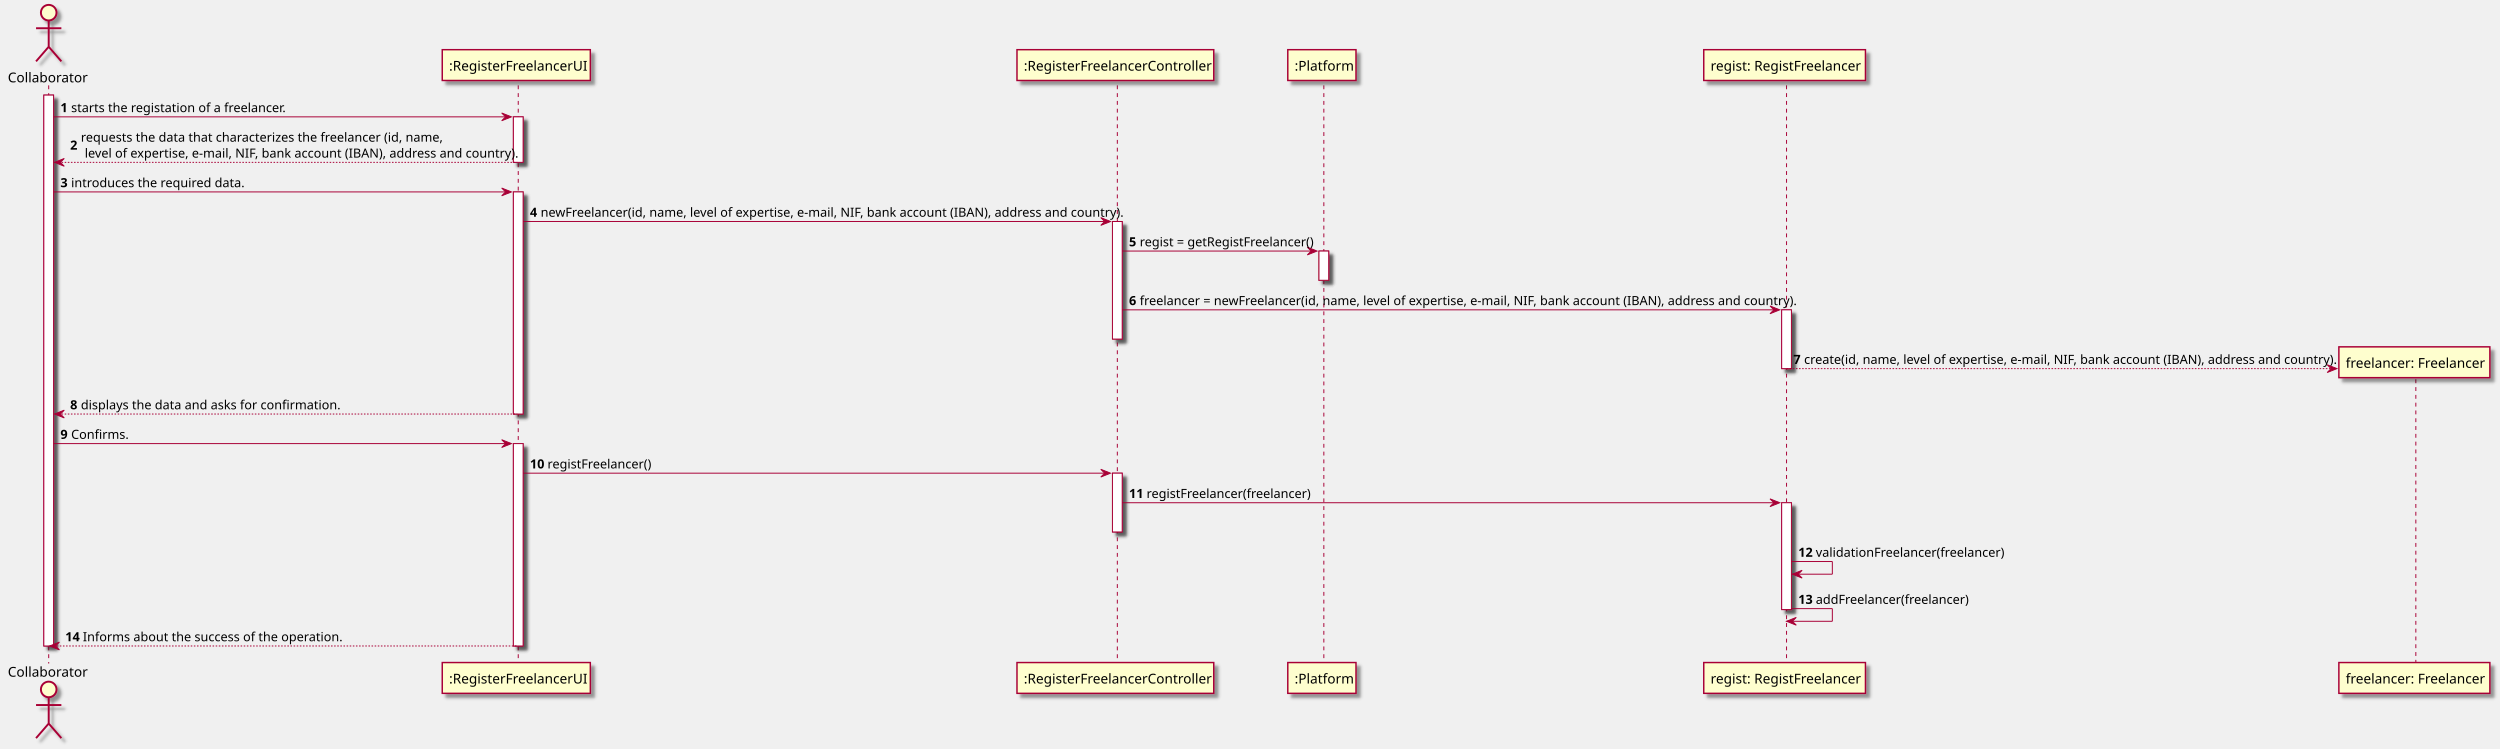
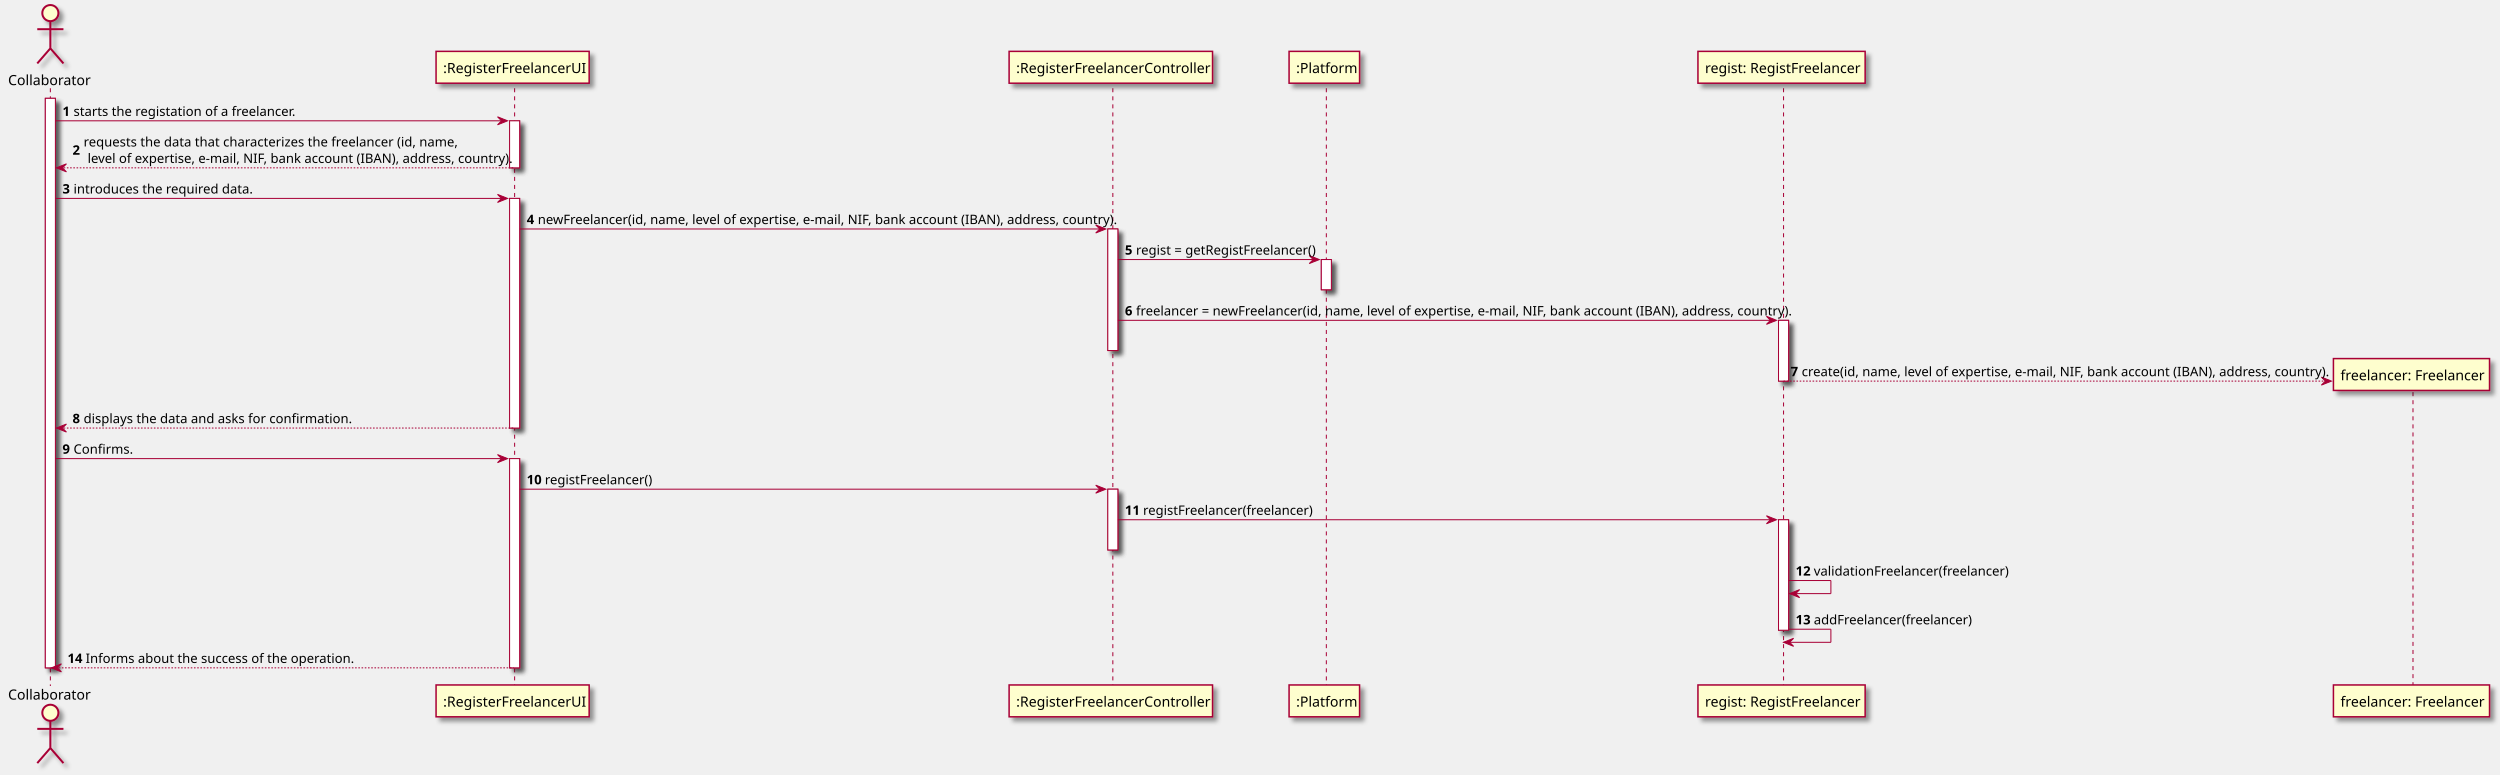
- <svg xmlns="http://www.w3.org/2000/svg" contentScriptType="application/ecmascript" contentStyleType="text/css" height="961.25px" preserveAspectRatio="none" style="width:3208px;height:961px;" version="1.1" viewBox="0 0 3208 961" width="3208.75px" zoomAndPan="magnify">
+ <svg xmlns="http://www.w3.org/2000/svg" contentScriptType="application/ecmascript" contentStyleType="text/css" height="961.25px" preserveAspectRatio="none" style="width:3103px;height:961px;" version="1.1" viewBox="0 0 3103 961" width="3103.75px" zoomAndPan="magnify">
  <defs>
-     <filter height="300%" id="flnkx0hxb42eo" width="300%" x="-1" y="-1">
+     <filter height="300%" id="fjsomciiy1wxu" width="300%" x="-1" y="-1">
      <feGaussianBlur result="blurOut" stdDeviation="2.5" />
      <feColorMatrix in="blurOut" result="blurOut2" type="matrix" values="0 0 0 0 0 0 0 0 0 0 0 0 0 0 0 0 0 0 .4 0" />
      <feOffset dx="5.0" dy="5.0" in="blurOut2" result="blurOut3" />
      <feBlend in="SourceGraphic" in2="blurOut3" mode="normal" />
    </filter>
  </defs>
  <g>
-     <rect fill="#FFFFFF" filter="url(#flnkx0hxb42eo)" height="706.914" style="stroke: #A80036; stroke-width: 1.25;" width="12.5" x="56.25" y="122.012" />
-     <rect fill="#FFFFFF" filter="url(#flnkx0hxb42eo)" height="58.379" style="stroke: #A80036; stroke-width: 1.25;" width="12.5" x="658.75" y="149.951" />
-     <rect fill="#FFFFFF" filter="url(#flnkx0hxb42eo)" height="285.019" style="stroke: #A80036; stroke-width: 1.25;" width="12.5" x="658.75" y="246.269" />
-     <rect fill="#FFFFFF" filter="url(#flnkx0hxb42eo)" height="259.697" style="stroke: #A80036; stroke-width: 1.25;" width="12.5" x="658.75" y="569.229" />
-     <rect fill="#FFFFFF" filter="url(#flnkx0hxb42eo)" height="150.879" style="stroke: #A80036; stroke-width: 1.25;" width="12.5" x="1427.5" y="284.209" />
-     <rect fill="#FFFFFF" filter="url(#flnkx0hxb42eo)" height="75.439" style="stroke: #A80036; stroke-width: 1.25;" width="12.5" x="1427.5" y="607.168" />
-     <rect fill="#FFFFFF" filter="url(#flnkx0hxb42eo)" height="37.5" style="stroke: #A80036; stroke-width: 1.25;" width="12.5" x="1692.5" y="322.148" />
-     <rect fill="#FFFFFF" filter="url(#flnkx0hxb42eo)" height="75.439" style="stroke: #A80036; stroke-width: 1.25;" width="12.5" x="2286.25" y="397.588" />
-     <rect fill="#FFFFFF" filter="url(#flnkx0hxb42eo)" height="137.129" style="stroke: #A80036; stroke-width: 1.25;" width="12.5" x="2286.25" y="645.107" />
+     <rect fill="#FFFFFF" filter="url(#fjsomciiy1wxu)" height="706.914" style="stroke: #A80036; stroke-width: 1.25;" width="12.5" x="56.25" y="122.012" />
+     <rect fill="#FFFFFF" filter="url(#fjsomciiy1wxu)" height="58.379" style="stroke: #A80036; stroke-width: 1.25;" width="12.5" x="632.5" y="149.951" />
+     <rect fill="#FFFFFF" filter="url(#fjsomciiy1wxu)" height="285.019" style="stroke: #A80036; stroke-width: 1.25;" width="12.5" x="632.5" y="246.269" />
+     <rect fill="#FFFFFF" filter="url(#fjsomciiy1wxu)" height="259.697" style="stroke: #A80036; stroke-width: 1.25;" width="12.5" x="632.5" y="569.229" />
+     <rect fill="#FFFFFF" filter="url(#fjsomciiy1wxu)" height="150.879" style="stroke: #A80036; stroke-width: 1.25;" width="12.5" x="1375" y="284.209" />
+     <rect fill="#FFFFFF" filter="url(#fjsomciiy1wxu)" height="75.439" style="stroke: #A80036; stroke-width: 1.25;" width="12.5" x="1375" y="607.168" />
+     <rect fill="#FFFFFF" filter="url(#fjsomciiy1wxu)" height="37.5" style="stroke: #A80036; stroke-width: 1.25;" width="12.5" x="1640" y="322.148" />
+     <rect fill="#FFFFFF" filter="url(#fjsomciiy1wxu)" height="75.439" style="stroke: #A80036; stroke-width: 1.25;" width="12.5" x="2207.5" y="397.588" />
+     <rect fill="#FFFFFF" filter="url(#fjsomciiy1wxu)" height="137.129" style="stroke: #A80036; stroke-width: 1.25;" width="12.5" x="2207.5" y="645.107" />
    <line style="stroke: #A80036; stroke-width: 1.25; stroke-dasharray: 5.0,5.0;" x1="62.5" x2="62.5" y1="109.512" y2="851.426" />
-     <line style="stroke: #A80036; stroke-width: 1.25; stroke-dasharray: 5.0,5.0;" x1="665" x2="665" y1="109.512" y2="851.426" />
-     <line style="stroke: #A80036; stroke-width: 1.25; stroke-dasharray: 5.0,5.0;" x1="1433.75" x2="1433.75" y1="109.512" y2="851.426" />
-     <line style="stroke: #A80036; stroke-width: 1.25; stroke-dasharray: 5.0,5.0;" x1="1698.75" x2="1698.75" y1="109.512" y2="851.426" />
-     <line style="stroke: #A80036; stroke-width: 1.25; stroke-dasharray: 5.0,5.0;" x1="2292.5" x2="2292.5" y1="109.512" y2="851.426" />
-     <line style="stroke: #A80036; stroke-width: 1.25; stroke-dasharray: 5.0,5.0;" x1="3100" x2="3100" y1="486.719" y2="851.426" />
+     <line style="stroke: #A80036; stroke-width: 1.25; stroke-dasharray: 5.0,5.0;" x1="638.75" x2="638.75" y1="109.512" y2="851.426" />
+     <line style="stroke: #A80036; stroke-width: 1.25; stroke-dasharray: 5.0,5.0;" x1="1381.25" x2="1381.25" y1="109.512" y2="851.426" />
+     <line style="stroke: #A80036; stroke-width: 1.25; stroke-dasharray: 5.0,5.0;" x1="1646.25" x2="1646.25" y1="109.512" y2="851.426" />
+     <line style="stroke: #A80036; stroke-width: 1.25; stroke-dasharray: 5.0,5.0;" x1="2213.75" x2="2213.75" y1="109.512" y2="851.426" />
+     <line style="stroke: #A80036; stroke-width: 1.25; stroke-dasharray: 5.0,5.0;" x1="2995" x2="2995" y1="486.719" y2="851.426" />
    <text fill="#000000" font-family="sans-serif" font-size="17.5" lengthAdjust="spacingAndGlyphs" textLength="97.5" x="10" y="105.666">Collaborator</text>
-     <ellipse cx="62.5" cy="16.25" fill="#FEFECE" filter="url(#flnkx0hxb42eo)" rx="10" ry="10" style="stroke: #A80036; stroke-width: 2.5;" />
-     <path d="M62.5,26.25 L62.5,60 M46.25,36.25 L78.75,36.25 M62.5,60 L46.25,78.75 M62.5,60 L78.75,78.75 " fill="none" filter="url(#flnkx0hxb42eo)" style="stroke: #A80036; stroke-width: 2.5;" />
+     <ellipse cx="62.5" cy="16.25" fill="#FEFECE" filter="url(#fjsomciiy1wxu)" rx="10" ry="10" style="stroke: #A80036; stroke-width: 2.5;" />
+     <path d="M62.5,26.25 L62.5,60 M46.25,36.25 L78.75,36.25 M62.5,60 L46.25,78.75 M62.5,60 L78.75,78.75 " fill="none" filter="url(#fjsomciiy1wxu)" style="stroke: #A80036; stroke-width: 2.5;" />
    <text fill="#000000" font-family="sans-serif" font-size="17.5" lengthAdjust="spacingAndGlyphs" textLength="97.5" x="10" y="868.342">Collaborator</text>
-     <ellipse cx="62.5" cy="884.688" fill="#FEFECE" filter="url(#flnkx0hxb42eo)" rx="10" ry="10" style="stroke: #A80036; stroke-width: 2.5;" />
-     <path d="M62.5,894.688 L62.5,928.438 M46.25,904.688 L78.75,904.688 M62.5,928.438 L46.25,947.188 M62.5,928.438 L78.75,947.188 " fill="none" filter="url(#flnkx0hxb42eo)" style="stroke: #A80036; stroke-width: 2.5;" />
-     <rect fill="#FEFECE" filter="url(#flnkx0hxb42eo)" height="39.512" style="stroke: #A80036; stroke-width: 1.875;" width="190" x="567.5" y="63.75" />
-     <text fill="#000000" font-family="sans-serif" font-size="17.5" lengthAdjust="spacingAndGlyphs" textLength="172.5" x="576.25" y="90.666">:RegisterFreelancerUI</text>
-     <rect fill="#FEFECE" filter="url(#flnkx0hxb42eo)" height="39.512" style="stroke: #A80036; stroke-width: 1.875;" width="190" x="567.5" y="850.176" />
-     <text fill="#000000" font-family="sans-serif" font-size="17.5" lengthAdjust="spacingAndGlyphs" textLength="172.5" x="576.25" y="877.092">:RegisterFreelancerUI</text>
-     <rect fill="#FEFECE" filter="url(#flnkx0hxb42eo)" height="39.512" style="stroke: #A80036; stroke-width: 1.875;" width="252.5" x="1305" y="63.75" />
-     <text fill="#000000" font-family="sans-serif" font-size="17.5" lengthAdjust="spacingAndGlyphs" textLength="235" x="1313.75" y="90.666">:RegisterFreelancerController</text>
-     <rect fill="#FEFECE" filter="url(#flnkx0hxb42eo)" height="39.512" style="stroke: #A80036; stroke-width: 1.875;" width="252.5" x="1305" y="850.176" />
-     <text fill="#000000" font-family="sans-serif" font-size="17.5" lengthAdjust="spacingAndGlyphs" textLength="235" x="1313.75" y="877.092">:RegisterFreelancerController</text>
-     <rect fill="#FEFECE" filter="url(#flnkx0hxb42eo)" height="39.512" style="stroke: #A80036; stroke-width: 1.875;" width="87.5" x="1652.5" y="63.75" />
-     <text fill="#000000" font-family="sans-serif" font-size="17.5" lengthAdjust="spacingAndGlyphs" textLength="70" x="1661.25" y="90.666">:Platform</text>
-     <rect fill="#FEFECE" filter="url(#flnkx0hxb42eo)" height="39.512" style="stroke: #A80036; stroke-width: 1.875;" width="87.5" x="1652.5" y="850.176" />
-     <text fill="#000000" font-family="sans-serif" font-size="17.5" lengthAdjust="spacingAndGlyphs" textLength="70" x="1661.25" y="877.092">:Platform</text>
-     <rect fill="#FEFECE" filter="url(#flnkx0hxb42eo)" height="39.512" style="stroke: #A80036; stroke-width: 1.875;" width="207.5" x="2186.25" y="63.75" />
-     <text fill="#000000" font-family="sans-serif" font-size="17.5" lengthAdjust="spacingAndGlyphs" textLength="190" x="2195" y="90.666">regist: RegistFreelancer</text>
-     <rect fill="#FEFECE" filter="url(#flnkx0hxb42eo)" height="39.512" style="stroke: #A80036; stroke-width: 1.875;" width="207.5" x="2186.25" y="850.176" />
-     <text fill="#000000" font-family="sans-serif" font-size="17.5" lengthAdjust="spacingAndGlyphs" textLength="190" x="2195" y="877.092">regist: RegistFreelancer</text>
-     <rect fill="#FEFECE" filter="url(#flnkx0hxb42eo)" height="39.512" style="stroke: #A80036; stroke-width: 1.875;" width="193.75" x="3001.25" y="850.176" />
-     <text fill="#000000" font-family="sans-serif" font-size="17.5" lengthAdjust="spacingAndGlyphs" textLength="176.25" x="3010" y="877.092">freelancer: Freelancer</text>
-     <rect fill="#FFFFFF" filter="url(#flnkx0hxb42eo)" height="706.914" style="stroke: #A80036; stroke-width: 1.25;" width="12.5" x="56.25" y="122.012" />
-     <rect fill="#FFFFFF" filter="url(#flnkx0hxb42eo)" height="58.379" style="stroke: #A80036; stroke-width: 1.25;" width="12.5" x="658.75" y="149.951" />
-     <rect fill="#FFFFFF" filter="url(#flnkx0hxb42eo)" height="285.019" style="stroke: #A80036; stroke-width: 1.25;" width="12.5" x="658.75" y="246.269" />
-     <rect fill="#FFFFFF" filter="url(#flnkx0hxb42eo)" height="259.697" style="stroke: #A80036; stroke-width: 1.25;" width="12.5" x="658.75" y="569.229" />
-     <rect fill="#FFFFFF" filter="url(#flnkx0hxb42eo)" height="150.879" style="stroke: #A80036; stroke-width: 1.25;" width="12.5" x="1427.5" y="284.209" />
-     <rect fill="#FFFFFF" filter="url(#flnkx0hxb42eo)" height="75.439" style="stroke: #A80036; stroke-width: 1.25;" width="12.5" x="1427.5" y="607.168" />
-     <rect fill="#FFFFFF" filter="url(#flnkx0hxb42eo)" height="37.5" style="stroke: #A80036; stroke-width: 1.25;" width="12.5" x="1692.5" y="322.148" />
-     <rect fill="#FFFFFF" filter="url(#flnkx0hxb42eo)" height="75.439" style="stroke: #A80036; stroke-width: 1.25;" width="12.5" x="2286.25" y="397.588" />
-     <rect fill="#FFFFFF" filter="url(#flnkx0hxb42eo)" height="137.129" style="stroke: #A80036; stroke-width: 1.25;" width="12.5" x="2286.25" y="645.107" />
-     <polygon fill="#A80036" points="643.75,144.951,656.25,149.951,643.75,154.951,648.75,149.951" style="stroke: #A80036; stroke-width: 1.25;" />
-     <line style="stroke: #A80036; stroke-width: 1.25;" x1="68.75" x2="651.25" y1="149.951" y2="149.951" />
+     <ellipse cx="62.5" cy="884.688" fill="#FEFECE" filter="url(#fjsomciiy1wxu)" rx="10" ry="10" style="stroke: #A80036; stroke-width: 2.5;" />
+     <path d="M62.5,894.688 L62.5,928.438 M46.25,904.688 L78.75,904.688 M62.5,928.438 L46.25,947.188 M62.5,928.438 L78.75,947.188 " fill="none" filter="url(#fjsomciiy1wxu)" style="stroke: #A80036; stroke-width: 2.5;" />
+     <rect fill="#FEFECE" filter="url(#fjsomciiy1wxu)" height="39.512" style="stroke: #A80036; stroke-width: 1.875;" width="190" x="541.25" y="63.75" />
+     <text fill="#000000" font-family="sans-serif" font-size="17.5" lengthAdjust="spacingAndGlyphs" textLength="172.5" x="550" y="90.666">:RegisterFreelancerUI</text>
+     <rect fill="#FEFECE" filter="url(#fjsomciiy1wxu)" height="39.512" style="stroke: #A80036; stroke-width: 1.875;" width="190" x="541.25" y="850.176" />
+     <text fill="#000000" font-family="sans-serif" font-size="17.5" lengthAdjust="spacingAndGlyphs" textLength="172.5" x="550" y="877.092">:RegisterFreelancerUI</text>
+     <rect fill="#FEFECE" filter="url(#fjsomciiy1wxu)" height="39.512" style="stroke: #A80036; stroke-width: 1.875;" width="252.5" x="1252.5" y="63.75" />
+     <text fill="#000000" font-family="sans-serif" font-size="17.5" lengthAdjust="spacingAndGlyphs" textLength="235" x="1261.25" y="90.666">:RegisterFreelancerController</text>
+     <rect fill="#FEFECE" filter="url(#fjsomciiy1wxu)" height="39.512" style="stroke: #A80036; stroke-width: 1.875;" width="252.5" x="1252.5" y="850.176" />
+     <text fill="#000000" font-family="sans-serif" font-size="17.5" lengthAdjust="spacingAndGlyphs" textLength="235" x="1261.25" y="877.092">:RegisterFreelancerController</text>
+     <rect fill="#FEFECE" filter="url(#fjsomciiy1wxu)" height="39.512" style="stroke: #A80036; stroke-width: 1.875;" width="87.5" x="1600" y="63.75" />
+     <text fill="#000000" font-family="sans-serif" font-size="17.5" lengthAdjust="spacingAndGlyphs" textLength="70" x="1608.75" y="90.666">:Platform</text>
+     <rect fill="#FEFECE" filter="url(#fjsomciiy1wxu)" height="39.512" style="stroke: #A80036; stroke-width: 1.875;" width="87.5" x="1600" y="850.176" />
+     <text fill="#000000" font-family="sans-serif" font-size="17.5" lengthAdjust="spacingAndGlyphs" textLength="70" x="1608.75" y="877.092">:Platform</text>
+     <rect fill="#FEFECE" filter="url(#fjsomciiy1wxu)" height="39.512" style="stroke: #A80036; stroke-width: 1.875;" width="207.5" x="2107.5" y="63.75" />
+     <text fill="#000000" font-family="sans-serif" font-size="17.5" lengthAdjust="spacingAndGlyphs" textLength="190" x="2116.25" y="90.666">regist: RegistFreelancer</text>
+     <rect fill="#FEFECE" filter="url(#fjsomciiy1wxu)" height="39.512" style="stroke: #A80036; stroke-width: 1.875;" width="207.5" x="2107.5" y="850.176" />
+     <text fill="#000000" font-family="sans-serif" font-size="17.5" lengthAdjust="spacingAndGlyphs" textLength="190" x="2116.25" y="877.092">regist: RegistFreelancer</text>
+     <rect fill="#FEFECE" filter="url(#fjsomciiy1wxu)" height="39.512" style="stroke: #A80036; stroke-width: 1.875;" width="193.75" x="2896.25" y="850.176" />
+     <text fill="#000000" font-family="sans-serif" font-size="17.5" lengthAdjust="spacingAndGlyphs" textLength="176.25" x="2905" y="877.092">freelancer: Freelancer</text>
+     <rect fill="#FFFFFF" filter="url(#fjsomciiy1wxu)" height="706.914" style="stroke: #A80036; stroke-width: 1.25;" width="12.5" x="56.25" y="122.012" />
+     <rect fill="#FFFFFF" filter="url(#fjsomciiy1wxu)" height="58.379" style="stroke: #A80036; stroke-width: 1.25;" width="12.5" x="632.5" y="149.951" />
+     <rect fill="#FFFFFF" filter="url(#fjsomciiy1wxu)" height="285.019" style="stroke: #A80036; stroke-width: 1.25;" width="12.5" x="632.5" y="246.269" />
+     <rect fill="#FFFFFF" filter="url(#fjsomciiy1wxu)" height="259.697" style="stroke: #A80036; stroke-width: 1.25;" width="12.5" x="632.5" y="569.229" />
+     <rect fill="#FFFFFF" filter="url(#fjsomciiy1wxu)" height="150.879" style="stroke: #A80036; stroke-width: 1.25;" width="12.5" x="1375" y="284.209" />
+     <rect fill="#FFFFFF" filter="url(#fjsomciiy1wxu)" height="75.439" style="stroke: #A80036; stroke-width: 1.25;" width="12.5" x="1375" y="607.168" />
+     <rect fill="#FFFFFF" filter="url(#fjsomciiy1wxu)" height="37.5" style="stroke: #A80036; stroke-width: 1.25;" width="12.5" x="1640" y="322.148" />
+     <rect fill="#FFFFFF" filter="url(#fjsomciiy1wxu)" height="75.439" style="stroke: #A80036; stroke-width: 1.25;" width="12.5" x="2207.5" y="397.588" />
+     <rect fill="#FFFFFF" filter="url(#fjsomciiy1wxu)" height="137.129" style="stroke: #A80036; stroke-width: 1.25;" width="12.5" x="2207.5" y="645.107" />
+     <polygon fill="#A80036" points="617.5,144.951,630,149.951,617.5,154.951,622.5,149.951" style="stroke: #A80036; stroke-width: 1.25;" />
+     <line style="stroke: #A80036; stroke-width: 1.25;" x1="68.75" x2="625" y1="149.951" y2="149.951" />
    <text fill="#000000" font-family="sans-serif" font-size="16.25" font-weight="bold" lengthAdjust="spacingAndGlyphs" textLength="8.75" x="77.5" y="143.881">1</text>
    <text fill="#000000" font-family="sans-serif" font-size="16.25" lengthAdjust="spacingAndGlyphs" textLength="260" x="91.25" y="143.881">starts the registation of a freelancer.</text>
    <polygon fill="#A80036" points="82.5,203.33,70,208.33,82.5,213.33,77.5,208.33" style="stroke: #A80036; stroke-width: 1.25;" />
-     <line style="stroke: #A80036; stroke-width: 1.25; stroke-dasharray: 2.0,2.0;" x1="75" x2="663.75" y1="208.33" y2="208.33" />
+     <line style="stroke: #A80036; stroke-width: 1.25; stroke-dasharray: 2.0,2.0;" x1="75" x2="637.5" y1="208.33" y2="208.33" />
    <text fill="#000000" font-family="sans-serif" font-size="16.25" font-weight="bold" lengthAdjust="spacingAndGlyphs" textLength="8.75" x="90" y="192.04">2</text>
    <text fill="#000000" font-family="sans-serif" font-size="16.25" lengthAdjust="spacingAndGlyphs" textLength="441.25" x="103.75" y="181.82">requests the data that characterizes the freelancer (id, name,</text>
-     <text fill="#000000" font-family="sans-serif" font-size="16.25" lengthAdjust="spacingAndGlyphs" textLength="541.25" x="108.75" y="202.26">level of expertise,  e-mail, NIF, bank account (IBAN), address and country).</text>
-     <polygon fill="#A80036" points="643.75,241.269,656.25,246.269,643.75,251.269,648.75,246.269" style="stroke: #A80036; stroke-width: 1.25;" />
-     <line style="stroke: #A80036; stroke-width: 1.25;" x1="68.75" x2="651.25" y1="246.269" y2="246.269" />
+     <text fill="#000000" font-family="sans-serif" font-size="16.25" lengthAdjust="spacingAndGlyphs" textLength="515" x="108.75" y="202.26">level of expertise,  e-mail, NIF, bank account (IBAN), address, country).</text>
+     <polygon fill="#A80036" points="617.5,241.269,630,246.269,617.5,251.269,622.5,246.269" style="stroke: #A80036; stroke-width: 1.25;" />
+     <line style="stroke: #A80036; stroke-width: 1.25;" x1="68.75" x2="625" y1="246.269" y2="246.269" />
    <text fill="#000000" font-family="sans-serif" font-size="16.25" font-weight="bold" lengthAdjust="spacingAndGlyphs" textLength="8.75" x="77.5" y="240.199">3</text>
    <text fill="#000000" font-family="sans-serif" font-size="16.25" lengthAdjust="spacingAndGlyphs" textLength="206.25" x="91.25" y="240.199">introduces the required data.</text>
-     <polygon fill="#A80036" points="1412.5,279.209,1425,284.209,1412.5,289.209,1417.5,284.209" style="stroke: #A80036; stroke-width: 1.25;" />
-     <line style="stroke: #A80036; stroke-width: 1.25;" x1="671.25" x2="1420" y1="284.209" y2="284.209" />
-     <text fill="#000000" font-family="sans-serif" font-size="16.25" font-weight="bold" lengthAdjust="spacingAndGlyphs" textLength="8.75" x="680" y="278.138">4</text>
-     <text fill="#000000" font-family="sans-serif" font-size="16.25" lengthAdjust="spacingAndGlyphs" textLength="718.75" x="693.75" y="278.138">newFreelancer(id, name, level of expertise, e-mail, NIF, bank account (IBAN), address and country).</text>
-     <polygon fill="#A80036" points="1677.5,317.148,1690,322.148,1677.5,327.148,1682.5,322.148" style="stroke: #A80036; stroke-width: 1.25;" />
-     <line style="stroke: #A80036; stroke-width: 1.25;" x1="1440" x2="1685" y1="322.148" y2="322.148" />
-     <text fill="#000000" font-family="sans-serif" font-size="16.25" font-weight="bold" lengthAdjust="spacingAndGlyphs" textLength="8.75" x="1448.75" y="316.078">5</text>
-     <text fill="#000000" font-family="sans-serif" font-size="16.25" lengthAdjust="spacingAndGlyphs" textLength="215" x="1462.5" y="316.078">regist = getRegistFreelancer()</text>
-     <polygon fill="#A80036" points="2271.25,392.588,2283.75,397.588,2271.25,402.588,2276.25,397.588" style="stroke: #A80036; stroke-width: 1.25;" />
-     <line style="stroke: #A80036; stroke-width: 1.25;" x1="1440" x2="2278.75" y1="397.588" y2="397.588" />
-     <text fill="#000000" font-family="sans-serif" font-size="16.25" font-weight="bold" lengthAdjust="spacingAndGlyphs" textLength="8.75" x="1448.75" y="391.517">6</text>
-     <text fill="#000000" font-family="sans-serif" font-size="16.25" lengthAdjust="spacingAndGlyphs" textLength="808.75" x="1462.5" y="391.517">freelancer = newFreelancer(id, name, level of expertise, e-mail, NIF, bank account (IBAN), address and country).</text>
-     <polygon fill="#A80036" points="2986.25,468.027,2998.75,473.027,2986.25,478.027,2991.25,473.027" style="stroke: #A80036; stroke-width: 1.25;" />
-     <line style="stroke: #A80036; stroke-width: 1.25; stroke-dasharray: 2.0,2.0;" x1="2292.5" x2="2993.75" y1="473.027" y2="473.027" />
-     <text fill="#000000" font-family="sans-serif" font-size="16.25" font-weight="bold" lengthAdjust="spacingAndGlyphs" textLength="8.75" x="2301.25" y="466.957">7</text>
-     <text fill="#000000" font-family="sans-serif" font-size="16.25" lengthAdjust="spacingAndGlyphs" textLength="658.75" x="2315" y="466.957">create(id, name, level of expertise, e-mail, NIF, bank account (IBAN), address and country).</text>
-     <rect fill="#FEFECE" filter="url(#flnkx0hxb42eo)" height="39.512" style="stroke: #A80036; stroke-width: 1.875;" width="193.75" x="3001.25" y="445.088" />
-     <text fill="#000000" font-family="sans-serif" font-size="17.5" lengthAdjust="spacingAndGlyphs" textLength="176.25" x="3010" y="472.004">freelancer: Freelancer</text>
+     <polygon fill="#A80036" points="1360,279.209,1372.5,284.209,1360,289.209,1365,284.209" style="stroke: #A80036; stroke-width: 1.25;" />
+     <line style="stroke: #A80036; stroke-width: 1.25;" x1="645" x2="1367.5" y1="284.209" y2="284.209" />
+     <text fill="#000000" font-family="sans-serif" font-size="16.25" font-weight="bold" lengthAdjust="spacingAndGlyphs" textLength="8.75" x="653.75" y="278.138">4</text>
+     <text fill="#000000" font-family="sans-serif" font-size="16.25" lengthAdjust="spacingAndGlyphs" textLength="692.5" x="667.5" y="278.138">newFreelancer(id, name, level of expertise, e-mail, NIF, bank account (IBAN), address, country).</text>
+     <polygon fill="#A80036" points="1625,317.148,1637.5,322.148,1625,327.148,1630,322.148" style="stroke: #A80036; stroke-width: 1.25;" />
+     <line style="stroke: #A80036; stroke-width: 1.25;" x1="1387.5" x2="1632.5" y1="322.148" y2="322.148" />
+     <text fill="#000000" font-family="sans-serif" font-size="16.25" font-weight="bold" lengthAdjust="spacingAndGlyphs" textLength="8.75" x="1396.25" y="316.078">5</text>
+     <text fill="#000000" font-family="sans-serif" font-size="16.25" lengthAdjust="spacingAndGlyphs" textLength="215" x="1410" y="316.078">regist = getRegistFreelancer()</text>
+     <polygon fill="#A80036" points="2192.5,392.588,2205,397.588,2192.5,402.588,2197.5,397.588" style="stroke: #A80036; stroke-width: 1.25;" />
+     <line style="stroke: #A80036; stroke-width: 1.25;" x1="1387.5" x2="2200" y1="397.588" y2="397.588" />
+     <text fill="#000000" font-family="sans-serif" font-size="16.25" font-weight="bold" lengthAdjust="spacingAndGlyphs" textLength="8.75" x="1396.25" y="391.517">6</text>
+     <text fill="#000000" font-family="sans-serif" font-size="16.25" lengthAdjust="spacingAndGlyphs" textLength="782.5" x="1410" y="391.517">freelancer = newFreelancer(id, name, level of expertise, e-mail, NIF, bank account (IBAN), address, country).</text>
+     <polygon fill="#A80036" points="2881.25,468.027,2893.75,473.027,2881.25,478.027,2886.25,473.027" style="stroke: #A80036; stroke-width: 1.25;" />
+     <line style="stroke: #A80036; stroke-width: 1.25; stroke-dasharray: 2.0,2.0;" x1="2213.75" x2="2888.75" y1="473.027" y2="473.027" />
+     <text fill="#000000" font-family="sans-serif" font-size="16.25" font-weight="bold" lengthAdjust="spacingAndGlyphs" textLength="8.75" x="2222.5" y="466.957">7</text>
+     <text fill="#000000" font-family="sans-serif" font-size="16.25" lengthAdjust="spacingAndGlyphs" textLength="632.5" x="2236.25" y="466.957">create(id, name, level of expertise, e-mail, NIF, bank account (IBAN), address, country).</text>
+     <rect fill="#FEFECE" filter="url(#fjsomciiy1wxu)" height="39.512" style="stroke: #A80036; stroke-width: 1.875;" width="193.75" x="2896.25" y="445.088" />
+     <text fill="#000000" font-family="sans-serif" font-size="17.5" lengthAdjust="spacingAndGlyphs" textLength="176.25" x="2905" y="472.004">freelancer: Freelancer</text>
    <polygon fill="#A80036" points="82.5,526.289,70,531.289,82.5,536.289,77.5,531.289" style="stroke: #A80036; stroke-width: 1.25;" />
-     <line style="stroke: #A80036; stroke-width: 1.25; stroke-dasharray: 2.0,2.0;" x1="75" x2="663.75" y1="531.289" y2="531.289" />
+     <line style="stroke: #A80036; stroke-width: 1.25; stroke-dasharray: 2.0,2.0;" x1="75" x2="637.5" y1="531.289" y2="531.289" />
    <text fill="#000000" font-family="sans-serif" font-size="16.25" font-weight="bold" lengthAdjust="spacingAndGlyphs" textLength="8.75" x="90" y="525.218">8</text>
    <text fill="#000000" font-family="sans-serif" font-size="16.25" lengthAdjust="spacingAndGlyphs" textLength="315" x="103.75" y="525.218">displays the data and asks for confirmation.</text>
-     <polygon fill="#A80036" points="643.75,564.229,656.25,569.229,643.75,574.229,648.75,569.229" style="stroke: #A80036; stroke-width: 1.25;" />
-     <line style="stroke: #A80036; stroke-width: 1.25;" x1="68.75" x2="651.25" y1="569.229" y2="569.229" />
+     <polygon fill="#A80036" points="617.5,564.229,630,569.229,617.5,574.229,622.5,569.229" style="stroke: #A80036; stroke-width: 1.25;" />
+     <line style="stroke: #A80036; stroke-width: 1.25;" x1="68.75" x2="625" y1="569.229" y2="569.229" />
    <text fill="#000000" font-family="sans-serif" font-size="16.25" font-weight="bold" lengthAdjust="spacingAndGlyphs" textLength="8.75" x="77.5" y="563.158">9</text>
    <text fill="#000000" font-family="sans-serif" font-size="16.25" lengthAdjust="spacingAndGlyphs" textLength="68.75" x="91.25" y="563.158">Confirms.</text>
-     <polygon fill="#A80036" points="1412.5,602.168,1425,607.168,1412.5,612.168,1417.5,607.168" style="stroke: #A80036; stroke-width: 1.25;" />
-     <line style="stroke: #A80036; stroke-width: 1.25;" x1="671.25" x2="1420" y1="607.168" y2="607.168" />
-     <text fill="#000000" font-family="sans-serif" font-size="16.25" font-weight="bold" lengthAdjust="spacingAndGlyphs" textLength="17.5" x="680" y="601.097">10</text>
-     <text fill="#000000" font-family="sans-serif" font-size="16.25" lengthAdjust="spacingAndGlyphs" textLength="126.25" x="702.5" y="601.097">registFreelancer()</text>
-     <polygon fill="#A80036" points="2271.25,640.107,2283.75,645.107,2271.25,650.107,2276.25,645.107" style="stroke: #A80036; stroke-width: 1.25;" />
-     <line style="stroke: #A80036; stroke-width: 1.25;" x1="1440" x2="2278.75" y1="645.107" y2="645.107" />
-     <text fill="#000000" font-family="sans-serif" font-size="16.25" font-weight="bold" lengthAdjust="spacingAndGlyphs" textLength="17.5" x="1448.75" y="639.037">11</text>
-     <text fill="#000000" font-family="sans-serif" font-size="16.25" lengthAdjust="spacingAndGlyphs" textLength="196.25" x="1471.25" y="639.037">registFreelancer(freelancer)</text>
-     <line style="stroke: #A80036; stroke-width: 1.25;" x1="2298.75" x2="2351.25" y1="720.547" y2="720.547" />
-     <line style="stroke: #A80036; stroke-width: 1.25;" x1="2351.25" x2="2351.25" y1="720.547" y2="736.797" />
-     <line style="stroke: #A80036; stroke-width: 1.25;" x1="2300" x2="2351.25" y1="736.797" y2="736.797" />
-     <polygon fill="#A80036" points="2312.5,731.797,2300,736.797,2312.5,741.797,2307.5,736.797" style="stroke: #A80036; stroke-width: 1.25;" />
-     <text fill="#000000" font-family="sans-serif" font-size="16.25" font-weight="bold" lengthAdjust="spacingAndGlyphs" textLength="17.5" x="2307.5" y="714.476">12</text>
-     <text fill="#000000" font-family="sans-serif" font-size="16.25" lengthAdjust="spacingAndGlyphs" textLength="222.5" x="2330" y="714.476">validationFreelancer(freelancer)</text>
-     <line style="stroke: #A80036; stroke-width: 1.25;" x1="2298.75" x2="2351.25" y1="780.986" y2="780.986" />
-     <line style="stroke: #A80036; stroke-width: 1.25;" x1="2351.25" x2="2351.25" y1="780.986" y2="797.236" />
-     <line style="stroke: #A80036; stroke-width: 1.25;" x1="2292.5" x2="2351.25" y1="797.236" y2="797.236" />
-     <polygon fill="#A80036" points="2305,792.236,2292.5,797.236,2305,802.236,2300,797.236" style="stroke: #A80036; stroke-width: 1.25;" />
-     <text fill="#000000" font-family="sans-serif" font-size="16.25" font-weight="bold" lengthAdjust="spacingAndGlyphs" textLength="17.5" x="2307.5" y="774.916">13</text>
-     <text fill="#000000" font-family="sans-serif" font-size="16.25" lengthAdjust="spacingAndGlyphs" textLength="182.5" x="2330" y="774.916">addFreelancer(freelancer)</text>
+     <polygon fill="#A80036" points="1360,602.168,1372.5,607.168,1360,612.168,1365,607.168" style="stroke: #A80036; stroke-width: 1.25;" />
+     <line style="stroke: #A80036; stroke-width: 1.25;" x1="645" x2="1367.5" y1="607.168" y2="607.168" />
+     <text fill="#000000" font-family="sans-serif" font-size="16.25" font-weight="bold" lengthAdjust="spacingAndGlyphs" textLength="17.5" x="653.75" y="601.097">10</text>
+     <text fill="#000000" font-family="sans-serif" font-size="16.25" lengthAdjust="spacingAndGlyphs" textLength="126.25" x="676.25" y="601.097">registFreelancer()</text>
+     <polygon fill="#A80036" points="2192.5,640.107,2205,645.107,2192.5,650.107,2197.5,645.107" style="stroke: #A80036; stroke-width: 1.25;" />
+     <line style="stroke: #A80036; stroke-width: 1.25;" x1="1387.5" x2="2200" y1="645.107" y2="645.107" />
+     <text fill="#000000" font-family="sans-serif" font-size="16.25" font-weight="bold" lengthAdjust="spacingAndGlyphs" textLength="17.5" x="1396.25" y="639.037">11</text>
+     <text fill="#000000" font-family="sans-serif" font-size="16.25" lengthAdjust="spacingAndGlyphs" textLength="196.25" x="1418.75" y="639.037">registFreelancer(freelancer)</text>
+     <line style="stroke: #A80036; stroke-width: 1.25;" x1="2220" x2="2272.5" y1="720.547" y2="720.547" />
+     <line style="stroke: #A80036; stroke-width: 1.25;" x1="2272.5" x2="2272.5" y1="720.547" y2="736.797" />
+     <line style="stroke: #A80036; stroke-width: 1.25;" x1="2221.25" x2="2272.5" y1="736.797" y2="736.797" />
+     <polygon fill="#A80036" points="2233.75,731.797,2221.25,736.797,2233.75,741.797,2228.75,736.797" style="stroke: #A80036; stroke-width: 1.25;" />
+     <text fill="#000000" font-family="sans-serif" font-size="16.25" font-weight="bold" lengthAdjust="spacingAndGlyphs" textLength="17.5" x="2228.75" y="714.476">12</text>
+     <text fill="#000000" font-family="sans-serif" font-size="16.25" lengthAdjust="spacingAndGlyphs" textLength="222.5" x="2251.25" y="714.476">validationFreelancer(freelancer)</text>
+     <line style="stroke: #A80036; stroke-width: 1.25;" x1="2220" x2="2272.5" y1="780.986" y2="780.986" />
+     <line style="stroke: #A80036; stroke-width: 1.25;" x1="2272.5" x2="2272.5" y1="780.986" y2="797.236" />
+     <line style="stroke: #A80036; stroke-width: 1.25;" x1="2213.75" x2="2272.5" y1="797.236" y2="797.236" />
+     <polygon fill="#A80036" points="2226.25,792.236,2213.75,797.236,2226.25,802.236,2221.25,797.236" style="stroke: #A80036; stroke-width: 1.25;" />
+     <text fill="#000000" font-family="sans-serif" font-size="16.25" font-weight="bold" lengthAdjust="spacingAndGlyphs" textLength="17.5" x="2228.75" y="774.916">13</text>
+     <text fill="#000000" font-family="sans-serif" font-size="16.25" lengthAdjust="spacingAndGlyphs" textLength="182.5" x="2251.25" y="774.916">addFreelancer(freelancer)</text>
    <polygon fill="#A80036" points="76.25,823.926,63.75,828.926,76.25,833.926,71.25,828.926" style="stroke: #A80036; stroke-width: 1.25;" />
-     <line style="stroke: #A80036; stroke-width: 1.25; stroke-dasharray: 2.0,2.0;" x1="68.75" x2="663.75" y1="828.926" y2="828.926" />
+     <line style="stroke: #A80036; stroke-width: 1.25; stroke-dasharray: 2.0,2.0;" x1="68.75" x2="637.5" y1="828.926" y2="828.926" />
    <text fill="#000000" font-family="sans-serif" font-size="16.25" font-weight="bold" lengthAdjust="spacingAndGlyphs" textLength="17.5" x="83.75" y="822.855">14</text>
    <text fill="#000000" font-family="sans-serif" font-size="16.25" lengthAdjust="spacingAndGlyphs" textLength="312.5" x="106.25" y="822.855">Informs about the success of the operation.</text>
  </g>
</svg>
